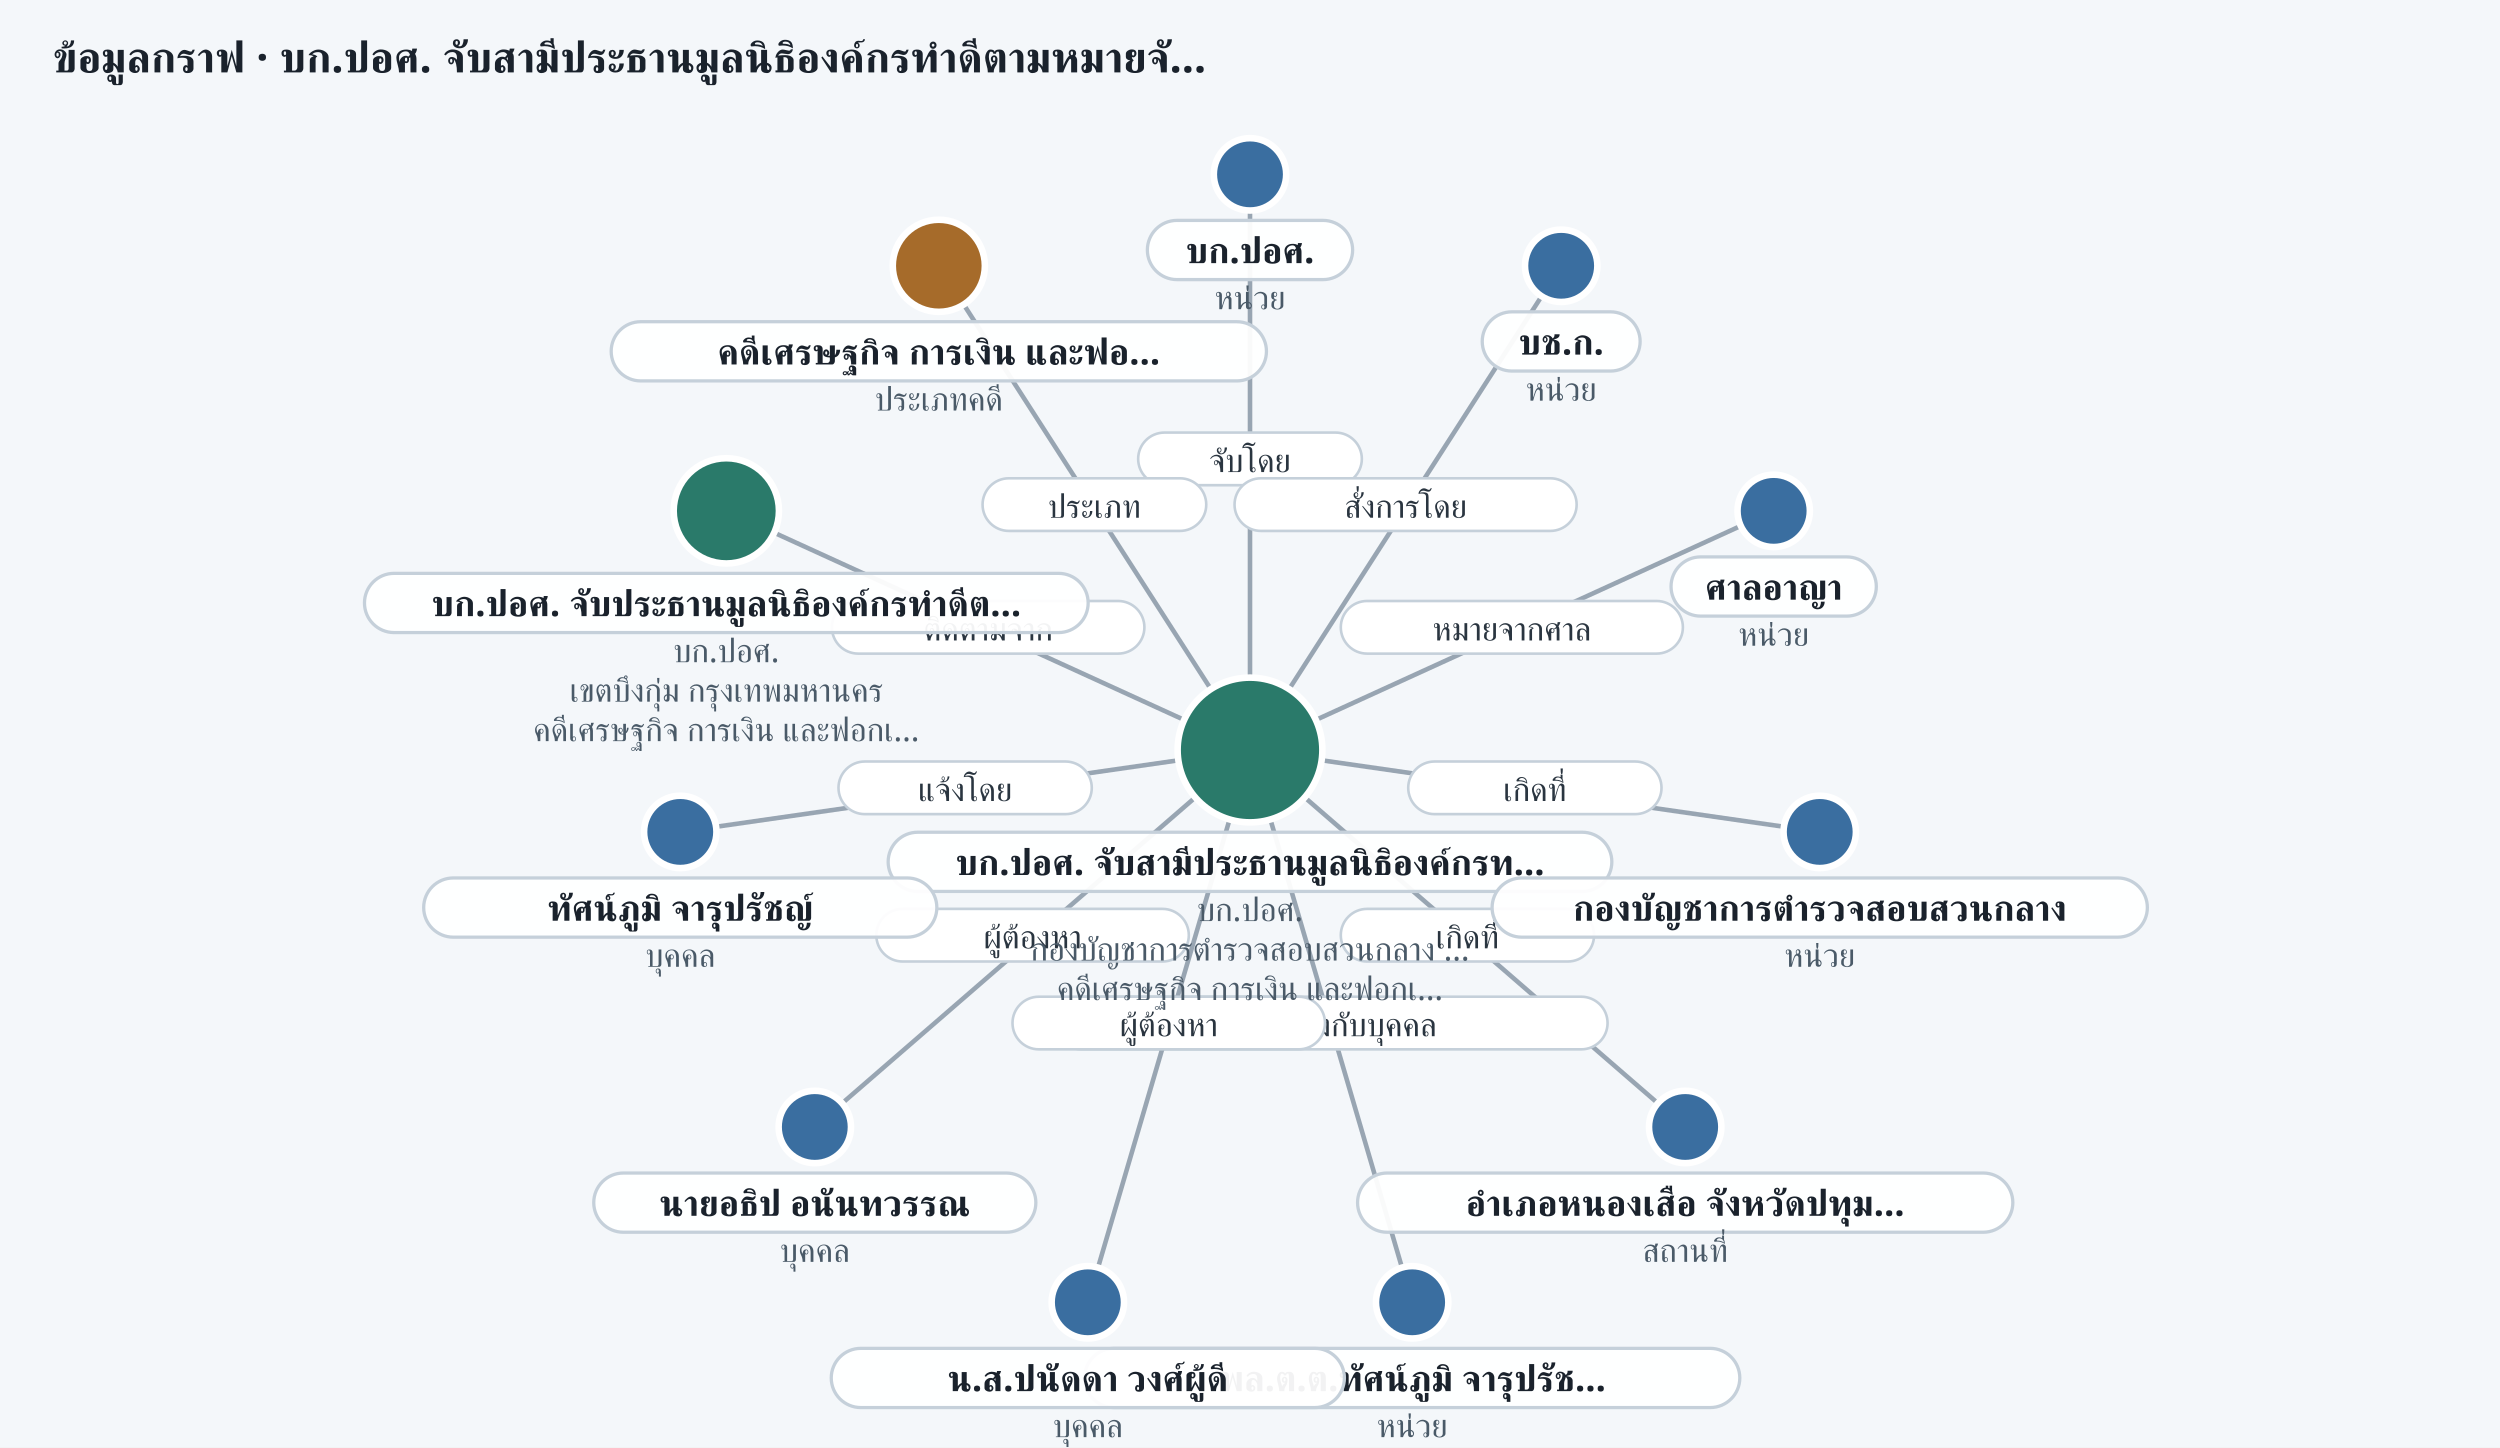
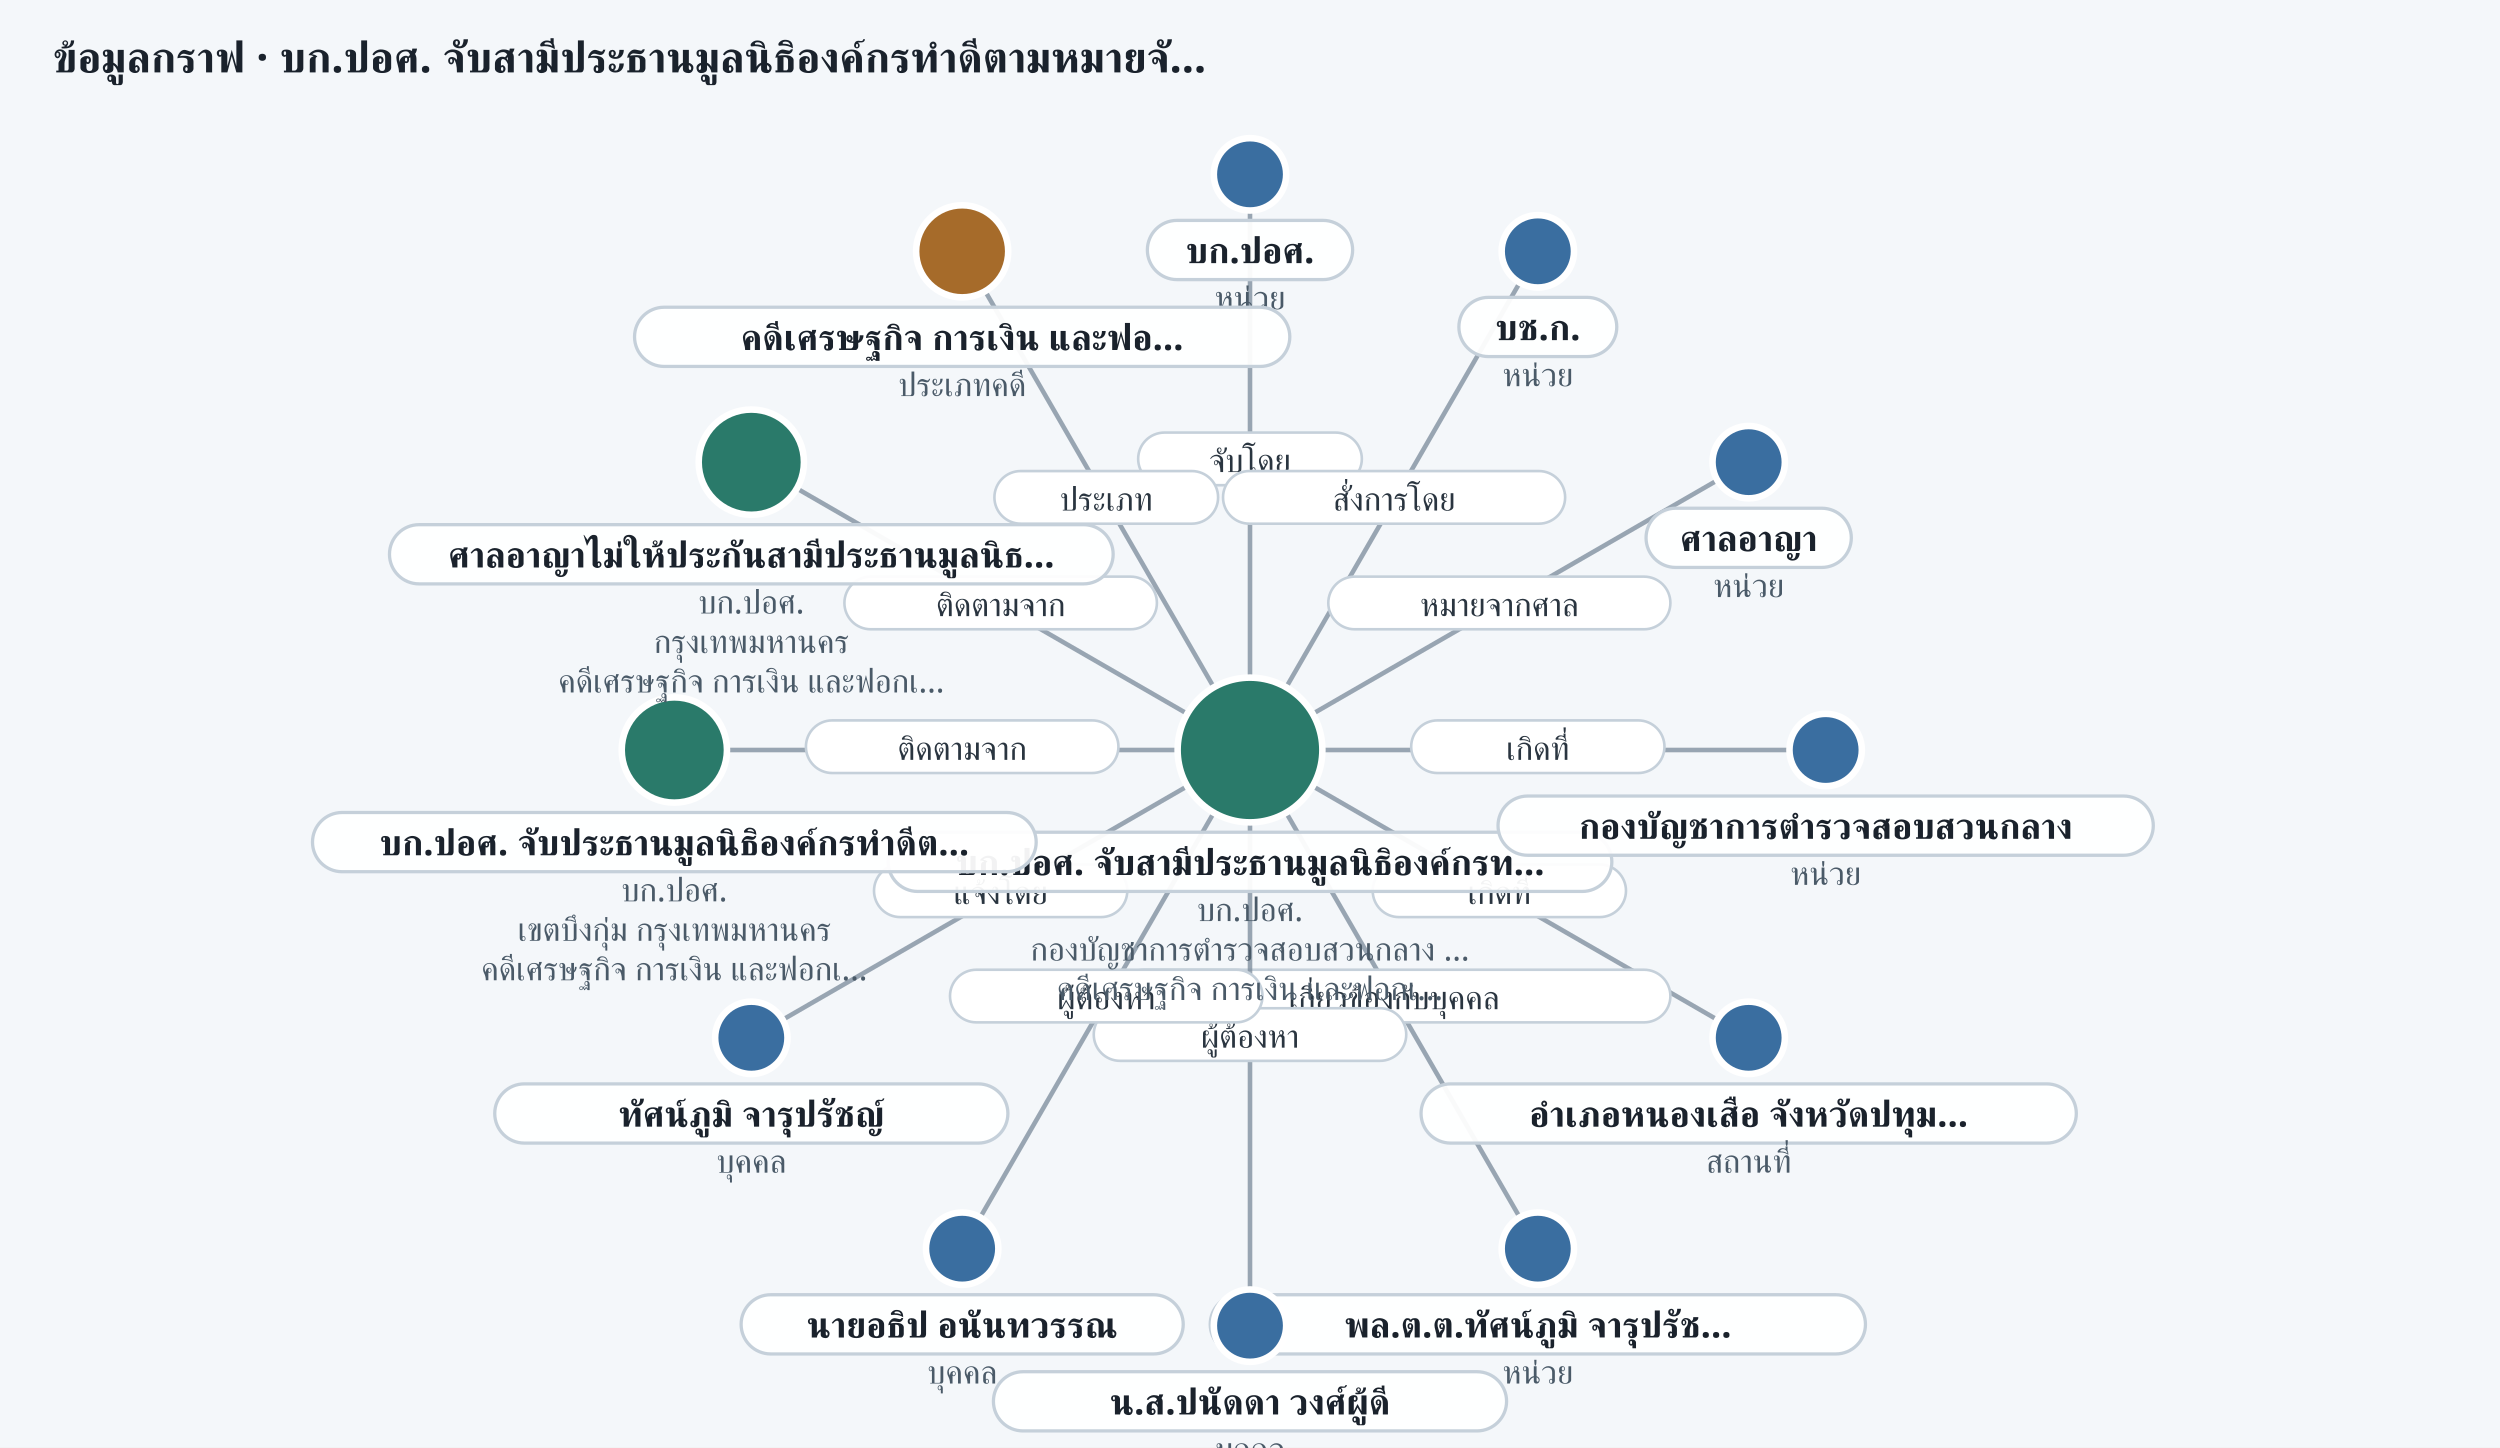
<svg xmlns="http://www.w3.org/2000/svg" width="760" height="440" viewBox="0 0 760 440" role="img" aria-label="ego graph 20261107-econ-01">
  <rect width="100%" height="100%" fill="#f4f7fa" />
  <text x="16" y="22" font-size="13" font-weight="700" fill="#1a222c" font-family="Sarabun, Anuphan, sans-serif">ข้อมูลกราฟ · บก.ปอศ. จับสามีประธานมูลนิธิองค์กรทำดีตามหมายจั…</text>
  <line x1="380.0" y1="228.0" x2="380.0" y2="53.0" stroke="#7a8a9a" stroke-width="1.4" opacity="0.75" />
  <rect x="346.0" y="131.5" width="68.0" height="16" rx="8" fill="#fff" stroke="#c5d0da" stroke-width="0.8" />
  <text x="380.0" y="143.5" text-anchor="middle" font-size="10" fill="#2a3540" font-family="Sarabun, Anuphan, sans-serif">จับโดย</text>
-   <line x1="380.0" y1="228.0" x2="474.6" y2="80.8" stroke="#7a8a9a" stroke-width="1.4" opacity="0.75" />
-   <rect x="375.3" y="145.4" width="104.0" height="16" rx="8" fill="#fff" stroke="#c5d0da" stroke-width="0.8" />
-   <text x="427.3" y="157.4" text-anchor="middle" font-size="10" fill="#2a3540" font-family="Sarabun, Anuphan, sans-serif">สั่งการโดย</text>
-   <line x1="380.0" y1="228.0" x2="539.2" y2="155.3" stroke="#7a8a9a" stroke-width="1.4" opacity="0.75" />
-   <rect x="407.6" y="182.7" width="104.0" height="16" rx="8" fill="#fff" stroke="#c5d0da" stroke-width="0.8" />
-   <text x="459.6" y="194.7" text-anchor="middle" font-size="10" fill="#2a3540" font-family="Sarabun, Anuphan, sans-serif">หมายจากศาล</text>
-   <line x1="380.0" y1="228.0" x2="553.2" y2="252.9" stroke="#7a8a9a" stroke-width="1.4" opacity="0.75" />
-   <rect x="428.1" y="231.5" width="77.0" height="16" rx="8" fill="#fff" stroke="#c5d0da" stroke-width="0.8" />
-   <text x="466.6" y="243.5" text-anchor="middle" font-size="10" fill="#2a3540" font-family="Sarabun, Anuphan, sans-serif">เกิดที่</text>
-   <line x1="380.0" y1="228.0" x2="512.3" y2="342.6" stroke="#7a8a9a" stroke-width="1.4" opacity="0.75" />
-   <rect x="407.6" y="276.3" width="77.0" height="16" rx="8" fill="#fff" stroke="#c5d0da" stroke-width="0.8" />
-   <text x="446.1" y="288.3" text-anchor="middle" font-size="10" fill="#2a3540" font-family="Sarabun, Anuphan, sans-serif">เกิดที่</text>
-   <line x1="380.0" y1="228.0" x2="429.3" y2="395.9" stroke="#7a8a9a" stroke-width="1.4" opacity="0.75" />
-   <rect x="320.7" y="303.0" width="168.0" height="16" rx="8" fill="#fff" stroke="#c5d0da" stroke-width="0.8" />
-   <text x="404.7" y="315.0" text-anchor="middle" font-size="10" fill="#2a3540" font-family="Sarabun, Anuphan, sans-serif">เกี่ยวข้องกับบุคคล</text>
-   <line x1="380.0" y1="228.0" x2="330.7" y2="395.9" stroke="#7a8a9a" stroke-width="1.4" opacity="0.75" />
-   <rect x="307.8" y="303.0" width="95.0" height="16" rx="8" fill="#fff" stroke="#c5d0da" stroke-width="0.8" />
-   <text x="355.3" y="315.0" text-anchor="middle" font-size="10" fill="#2a3540" font-family="Sarabun, Anuphan, sans-serif">ผู้ต้องหา</text>
-   <line x1="380.0" y1="228.0" x2="247.7" y2="342.6" stroke="#7a8a9a" stroke-width="1.4" opacity="0.75" />
-   <rect x="266.4" y="276.3" width="95.0" height="16" rx="8" fill="#fff" stroke="#c5d0da" stroke-width="0.8" />
-   <text x="313.9" y="288.3" text-anchor="middle" font-size="10" fill="#2a3540" font-family="Sarabun, Anuphan, sans-serif">ผู้ต้องหา</text>
-   <line x1="380.0" y1="228.0" x2="206.8" y2="252.9" stroke="#7a8a9a" stroke-width="1.4" opacity="0.75" />
-   <rect x="254.9" y="231.5" width="77.0" height="16" rx="8" fill="#fff" stroke="#c5d0da" stroke-width="0.8" />
-   <text x="293.4" y="243.5" text-anchor="middle" font-size="10" fill="#2a3540" font-family="Sarabun, Anuphan, sans-serif">แจ้งโดย</text>
-   <line x1="380.0" y1="228.0" x2="220.8" y2="155.3" stroke="#7a8a9a" stroke-width="1.4" opacity="0.75" />
-   <rect x="252.9" y="182.7" width="95.0" height="16" rx="8" fill="#fff" stroke="#c5d0da" stroke-width="0.8" />
-   <text x="300.4" y="194.7" text-anchor="middle" font-size="10" fill="#2a3540" font-family="Sarabun, Anuphan, sans-serif">ติดตามจาก</text>
-   <line x1="380.0" y1="228.0" x2="285.4" y2="80.8" stroke="#7a8a9a" stroke-width="1.4" opacity="0.75" />
-   <rect x="298.7" y="145.4" width="68.0" height="16" rx="8" fill="#fff" stroke="#c5d0da" stroke-width="0.8" />
-   <text x="332.7" y="157.4" text-anchor="middle" font-size="10" fill="#2a3540" font-family="Sarabun, Anuphan, sans-serif">ประเภท</text>
+   <line x1="380.0" y1="228.0" x2="467.5" y2="76.4" stroke="#7a8a9a" stroke-width="1.4" opacity="0.75" />
+   <rect x="371.8" y="143.2" width="104.0" height="16" rx="8" fill="#fff" stroke="#c5d0da" stroke-width="0.8" />
+   <text x="423.8" y="155.2" text-anchor="middle" font-size="10" fill="#2a3540" font-family="Sarabun, Anuphan, sans-serif">สั่งการโดย</text>
+   <line x1="380.0" y1="228.0" x2="531.6" y2="140.5" stroke="#7a8a9a" stroke-width="1.4" opacity="0.75" />
+   <rect x="403.8" y="175.3" width="104.0" height="16" rx="8" fill="#fff" stroke="#c5d0da" stroke-width="0.8" />
+   <text x="455.8" y="187.3" text-anchor="middle" font-size="10" fill="#2a3540" font-family="Sarabun, Anuphan, sans-serif">หมายจากศาล</text>
+   <line x1="380.0" y1="228.0" x2="555.0" y2="228.0" stroke="#7a8a9a" stroke-width="1.4" opacity="0.75" />
+   <rect x="429.0" y="219.0" width="77.0" height="16" rx="8" fill="#fff" stroke="#c5d0da" stroke-width="0.8" />
+   <text x="467.5" y="231.0" text-anchor="middle" font-size="10" fill="#2a3540" font-family="Sarabun, Anuphan, sans-serif">เกิดที่</text>
+   <line x1="380.0" y1="228.0" x2="531.6" y2="315.5" stroke="#7a8a9a" stroke-width="1.4" opacity="0.75" />
+   <rect x="417.3" y="262.8" width="77.0" height="16" rx="8" fill="#fff" stroke="#c5d0da" stroke-width="0.8" />
+   <text x="455.8" y="274.8" text-anchor="middle" font-size="10" fill="#2a3540" font-family="Sarabun, Anuphan, sans-serif">เกิดที่</text>
+   <line x1="380.0" y1="228.0" x2="467.5" y2="379.6" stroke="#7a8a9a" stroke-width="1.4" opacity="0.75" />
+   <rect x="339.8" y="294.8" width="168.0" height="16" rx="8" fill="#fff" stroke="#c5d0da" stroke-width="0.8" />
+   <text x="423.8" y="306.8" text-anchor="middle" font-size="10" fill="#2a3540" font-family="Sarabun, Anuphan, sans-serif">เกี่ยวข้องกับบุคคล</text>
+   <line x1="380.0" y1="228.0" x2="380.0" y2="403.0" stroke="#7a8a9a" stroke-width="1.4" opacity="0.75" />
+   <rect x="332.5" y="306.5" width="95.0" height="16" rx="8" fill="#fff" stroke="#c5d0da" stroke-width="0.8" />
+   <text x="380.0" y="318.5" text-anchor="middle" font-size="10" fill="#2a3540" font-family="Sarabun, Anuphan, sans-serif">ผู้ต้องหา</text>
+   <line x1="380.0" y1="228.0" x2="292.5" y2="379.6" stroke="#7a8a9a" stroke-width="1.4" opacity="0.75" />
+   <rect x="288.8" y="294.8" width="95.0" height="16" rx="8" fill="#fff" stroke="#c5d0da" stroke-width="0.8" />
+   <text x="336.3" y="306.8" text-anchor="middle" font-size="10" fill="#2a3540" font-family="Sarabun, Anuphan, sans-serif">ผู้ต้องหา</text>
+   <line x1="380.0" y1="228.0" x2="228.4" y2="315.5" stroke="#7a8a9a" stroke-width="1.4" opacity="0.75" />
+   <rect x="265.7" y="262.8" width="77.0" height="16" rx="8" fill="#fff" stroke="#c5d0da" stroke-width="0.8" />
+   <text x="304.2" y="274.8" text-anchor="middle" font-size="10" fill="#2a3540" font-family="Sarabun, Anuphan, sans-serif">แจ้งโดย</text>
+   <line x1="380.0" y1="228.0" x2="205.0" y2="228.0" stroke="#7a8a9a" stroke-width="1.4" opacity="0.75" />
+   <rect x="245.0" y="219.0" width="95.0" height="16" rx="8" fill="#fff" stroke="#c5d0da" stroke-width="0.8" />
+   <text x="292.5" y="231.0" text-anchor="middle" font-size="10" fill="#2a3540" font-family="Sarabun, Anuphan, sans-serif">ติดตามจาก</text>
+   <line x1="228.4" y1="140.5" x2="380.0" y2="228.0" stroke="#7a8a9a" stroke-width="1.4" opacity="0.75" />
+   <rect x="256.7" y="175.3" width="95.0" height="16" rx="8" fill="#fff" stroke="#c5d0da" stroke-width="0.8" />
+   <text x="304.2" y="187.3" text-anchor="middle" font-size="10" fill="#2a3540" font-family="Sarabun, Anuphan, sans-serif">ติดตามจาก</text>
+   <line x1="380.0" y1="228.0" x2="292.5" y2="76.4" stroke="#7a8a9a" stroke-width="1.4" opacity="0.75" />
+   <rect x="302.3" y="143.2" width="68.0" height="16" rx="8" fill="#fff" stroke="#c5d0da" stroke-width="0.8" />
+   <text x="336.3" y="155.2" text-anchor="middle" font-size="10" fill="#2a3540" font-family="Sarabun, Anuphan, sans-serif">ประเภท</text>
  <circle cx="380.0" cy="228.0" r="22" fill="#2a7a6a" stroke="#fff" stroke-width="2" />
  <rect x="270.0" y="253.0" width="220.0" height="18" rx="9" fill="rgba(255,255,255,0.94)" stroke="#c5d0da" />
  <text x="380.0" y="266.0" text-anchor="middle" font-size="11" font-weight="600" fill="#1a222c" font-family="Sarabun, Anuphan, sans-serif">บก.ปอศ. จับสามีประธานมูลนิธิองค์กรท…</text>
  <text x="380.0" y="280.0" text-anchor="middle" font-size="10" fill="#4a5a68" font-family="Sarabun, Anuphan, sans-serif">บก.ปอศ.</text>
  <text x="380.0" y="292.0" text-anchor="middle" font-size="10" fill="#4a5a68" font-family="Sarabun, Anuphan, sans-serif">กองบัญชาการตำรวจสอบสวนกลาง …</text>
  <text x="380.0" y="304.0" text-anchor="middle" font-size="10" fill="#4a5a68" font-family="Sarabun, Anuphan, sans-serif">คดีเศรษฐกิจ การเงิน และฟอกเ…</text>
  <circle cx="380.0" cy="53.0" r="11" fill="#3a6ea0" stroke="#fff" stroke-width="2" />
  <rect x="348.8" y="67.0" width="62.4" height="18" rx="9" fill="rgba(255,255,255,0.94)" stroke="#c5d0da" />
  <text x="380.0" y="80.0" text-anchor="middle" font-size="11" font-weight="600" fill="#1a222c" font-family="Sarabun, Anuphan, sans-serif">บก.ปอศ.</text>
  <text x="380.0" y="94.0" text-anchor="middle" font-size="10" fill="#4a5a68" font-family="Sarabun, Anuphan, sans-serif">หน่วย</text>
-   <circle cx="474.6" cy="80.8" r="11" fill="#3a6ea0" stroke="#fff" stroke-width="2" />
-   <rect x="450.6" y="94.8" width="48.0" height="18" rx="9" fill="rgba(255,255,255,0.94)" stroke="#c5d0da" />
-   <text x="474.6" y="107.8" text-anchor="middle" font-size="11" font-weight="600" fill="#1a222c" font-family="Sarabun, Anuphan, sans-serif">บช.ก.</text>
-   <text x="474.6" y="121.8" text-anchor="middle" font-size="10" fill="#4a5a68" font-family="Sarabun, Anuphan, sans-serif">หน่วย</text>
-   <circle cx="539.2" cy="155.3" r="11" fill="#3a6ea0" stroke="#fff" stroke-width="2" />
-   <rect x="508.0" y="169.3" width="62.4" height="18" rx="9" fill="rgba(255,255,255,0.94)" stroke="#c5d0da" />
-   <text x="539.2" y="182.3" text-anchor="middle" font-size="11" font-weight="600" fill="#1a222c" font-family="Sarabun, Anuphan, sans-serif">ศาลอาญา</text>
-   <text x="539.2" y="196.3" text-anchor="middle" font-size="10" fill="#4a5a68" font-family="Sarabun, Anuphan, sans-serif">หน่วย</text>
-   <circle cx="553.2" cy="252.9" r="11" fill="#3a6ea0" stroke="#fff" stroke-width="2" />
-   <rect x="453.6" y="266.9" width="199.2" height="18" rx="9" fill="rgba(255,255,255,0.94)" stroke="#c5d0da" />
-   <text x="553.2" y="279.9" text-anchor="middle" font-size="11" font-weight="600" fill="#1a222c" font-family="Sarabun, Anuphan, sans-serif">กองบัญชาการตำรวจสอบสวนกลาง</text>
-   <text x="553.2" y="293.9" text-anchor="middle" font-size="10" fill="#4a5a68" font-family="Sarabun, Anuphan, sans-serif">หน่วย</text>
-   <circle cx="512.3" cy="342.6" r="11" fill="#3a6ea0" stroke="#fff" stroke-width="2" />
-   <rect x="412.7" y="356.6" width="199.2" height="18" rx="9" fill="rgba(255,255,255,0.94)" stroke="#c5d0da" />
-   <text x="512.3" y="369.6" text-anchor="middle" font-size="11" font-weight="600" fill="#1a222c" font-family="Sarabun, Anuphan, sans-serif">อำเภอหนองเสือ จังหวัดปทุม…</text>
-   <text x="512.3" y="383.6" text-anchor="middle" font-size="10" fill="#4a5a68" font-family="Sarabun, Anuphan, sans-serif">สถานที่</text>
-   <circle cx="429.3" cy="395.9" r="11" fill="#3a6ea0" stroke="#fff" stroke-width="2" />
-   <rect x="329.7" y="409.9" width="199.2" height="18" rx="9" fill="rgba(255,255,255,0.94)" stroke="#c5d0da" />
-   <text x="429.3" y="422.9" text-anchor="middle" font-size="11" font-weight="600" fill="#1a222c" font-family="Sarabun, Anuphan, sans-serif">พล.ต.ต.ทัศน์ภูมิ จารุปรัช…</text>
-   <text x="429.3" y="436.9" text-anchor="middle" font-size="10" fill="#4a5a68" font-family="Sarabun, Anuphan, sans-serif">หน่วย</text>
-   <circle cx="330.7" cy="395.9" r="11" fill="#3a6ea0" stroke="#fff" stroke-width="2" />
-   <rect x="252.7" y="409.9" width="156.0" height="18" rx="9" fill="rgba(255,255,255,0.94)" stroke="#c5d0da" />
-   <text x="330.7" y="422.9" text-anchor="middle" font-size="11" font-weight="600" fill="#1a222c" font-family="Sarabun, Anuphan, sans-serif">น.ส.ปนัดดา วงศ์ผู้ดี</text>
-   <text x="330.7" y="436.9" text-anchor="middle" font-size="10" fill="#4a5a68" font-family="Sarabun, Anuphan, sans-serif">บุคคล</text>
-   <circle cx="247.7" cy="342.6" r="11" fill="#3a6ea0" stroke="#fff" stroke-width="2" />
-   <rect x="180.5" y="356.6" width="134.4" height="18" rx="9" fill="rgba(255,255,255,0.94)" stroke="#c5d0da" />
-   <text x="247.7" y="369.6" text-anchor="middle" font-size="11" font-weight="600" fill="#1a222c" font-family="Sarabun, Anuphan, sans-serif">นายอธิป อนันทวรรณ</text>
-   <text x="247.7" y="383.6" text-anchor="middle" font-size="10" fill="#4a5a68" font-family="Sarabun, Anuphan, sans-serif">บุคคล</text>
-   <circle cx="206.8" cy="252.9" r="11" fill="#3a6ea0" stroke="#fff" stroke-width="2" />
-   <rect x="128.8" y="266.9" width="156.0" height="18" rx="9" fill="rgba(255,255,255,0.94)" stroke="#c5d0da" />
-   <text x="206.8" y="279.9" text-anchor="middle" font-size="11" font-weight="600" fill="#1a222c" font-family="Sarabun, Anuphan, sans-serif">ทัศน์ภูมิ จารุปรัชญ์</text>
-   <text x="206.8" y="293.9" text-anchor="middle" font-size="10" fill="#4a5a68" font-family="Sarabun, Anuphan, sans-serif">บุคคล</text>
-   <circle cx="220.8" cy="155.3" r="16" fill="#2a7a6a" stroke="#fff" stroke-width="2" />
-   <rect x="110.8" y="174.3" width="220.0" height="18" rx="9" fill="rgba(255,255,255,0.94)" stroke="#c5d0da" />
-   <text x="220.8" y="187.3" text-anchor="middle" font-size="11" font-weight="600" fill="#1a222c" font-family="Sarabun, Anuphan, sans-serif">บก.ปอศ. จับประธานมูลนิธิองค์กรทำดีต…</text>
-   <text x="220.8" y="201.3" text-anchor="middle" font-size="10" fill="#4a5a68" font-family="Sarabun, Anuphan, sans-serif">บก.ปอศ.</text>
-   <text x="220.8" y="213.3" text-anchor="middle" font-size="10" fill="#4a5a68" font-family="Sarabun, Anuphan, sans-serif">เขตบึงกุ่ม กรุงเทพมหานคร</text>
-   <text x="220.8" y="225.3" text-anchor="middle" font-size="10" fill="#4a5a68" font-family="Sarabun, Anuphan, sans-serif">คดีเศรษฐกิจ การเงิน และฟอกเ…</text>
-   <circle cx="285.4" cy="80.8" r="14" fill="#a66b2a" stroke="#fff" stroke-width="2" />
-   <rect x="185.8" y="97.8" width="199.2" height="18" rx="9" fill="rgba(255,255,255,0.94)" stroke="#c5d0da" />
-   <text x="285.4" y="110.8" text-anchor="middle" font-size="11" font-weight="600" fill="#1a222c" font-family="Sarabun, Anuphan, sans-serif">คดีเศรษฐกิจ การเงิน และฟอ…</text>
-   <text x="285.4" y="124.8" text-anchor="middle" font-size="10" fill="#4a5a68" font-family="Sarabun, Anuphan, sans-serif">ประเภทคดี</text>
+   <circle cx="467.5" cy="76.4" r="11" fill="#3a6ea0" stroke="#fff" stroke-width="2" />
+   <rect x="443.5" y="90.4" width="48.0" height="18" rx="9" fill="rgba(255,255,255,0.94)" stroke="#c5d0da" />
+   <text x="467.5" y="103.4" text-anchor="middle" font-size="11" font-weight="600" fill="#1a222c" font-family="Sarabun, Anuphan, sans-serif">บช.ก.</text>
+   <text x="467.5" y="117.4" text-anchor="middle" font-size="10" fill="#4a5a68" font-family="Sarabun, Anuphan, sans-serif">หน่วย</text>
+   <circle cx="531.6" cy="140.5" r="11" fill="#3a6ea0" stroke="#fff" stroke-width="2" />
+   <rect x="500.4" y="154.5" width="62.4" height="18" rx="9" fill="rgba(255,255,255,0.94)" stroke="#c5d0da" />
+   <text x="531.6" y="167.5" text-anchor="middle" font-size="11" font-weight="600" fill="#1a222c" font-family="Sarabun, Anuphan, sans-serif">ศาลอาญา</text>
+   <text x="531.6" y="181.5" text-anchor="middle" font-size="10" fill="#4a5a68" font-family="Sarabun, Anuphan, sans-serif">หน่วย</text>
+   <circle cx="555.0" cy="228.0" r="11" fill="#3a6ea0" stroke="#fff" stroke-width="2" />
+   <rect x="455.4" y="242.0" width="199.2" height="18" rx="9" fill="rgba(255,255,255,0.94)" stroke="#c5d0da" />
+   <text x="555.0" y="255.0" text-anchor="middle" font-size="11" font-weight="600" fill="#1a222c" font-family="Sarabun, Anuphan, sans-serif">กองบัญชาการตำรวจสอบสวนกลาง</text>
+   <text x="555.0" y="269.0" text-anchor="middle" font-size="10" fill="#4a5a68" font-family="Sarabun, Anuphan, sans-serif">หน่วย</text>
+   <circle cx="531.6" cy="315.5" r="11" fill="#3a6ea0" stroke="#fff" stroke-width="2" />
+   <rect x="432.0" y="329.5" width="199.2" height="18" rx="9" fill="rgba(255,255,255,0.94)" stroke="#c5d0da" />
+   <text x="531.6" y="342.5" text-anchor="middle" font-size="11" font-weight="600" fill="#1a222c" font-family="Sarabun, Anuphan, sans-serif">อำเภอหนองเสือ จังหวัดปทุม…</text>
+   <text x="531.6" y="356.5" text-anchor="middle" font-size="10" fill="#4a5a68" font-family="Sarabun, Anuphan, sans-serif">สถานที่</text>
+   <circle cx="467.5" cy="379.6" r="11" fill="#3a6ea0" stroke="#fff" stroke-width="2" />
+   <rect x="367.9" y="393.6" width="199.2" height="18" rx="9" fill="rgba(255,255,255,0.94)" stroke="#c5d0da" />
+   <text x="467.5" y="406.6" text-anchor="middle" font-size="11" font-weight="600" fill="#1a222c" font-family="Sarabun, Anuphan, sans-serif">พล.ต.ต.ทัศน์ภูมิ จารุปรัช…</text>
+   <text x="467.5" y="420.6" text-anchor="middle" font-size="10" fill="#4a5a68" font-family="Sarabun, Anuphan, sans-serif">หน่วย</text>
+   <circle cx="380.0" cy="403.0" r="11" fill="#3a6ea0" stroke="#fff" stroke-width="2" />
+   <rect x="302.0" y="417.0" width="156.0" height="18" rx="9" fill="rgba(255,255,255,0.94)" stroke="#c5d0da" />
+   <text x="380.0" y="430.0" text-anchor="middle" font-size="11" font-weight="600" fill="#1a222c" font-family="Sarabun, Anuphan, sans-serif">น.ส.ปนัดดา วงศ์ผู้ดี</text>
+   <text x="380.0" y="444.0" text-anchor="middle" font-size="10" fill="#4a5a68" font-family="Sarabun, Anuphan, sans-serif">บุคคล</text>
+   <circle cx="292.5" cy="379.6" r="11" fill="#3a6ea0" stroke="#fff" stroke-width="2" />
+   <rect x="225.3" y="393.6" width="134.4" height="18" rx="9" fill="rgba(255,255,255,0.94)" stroke="#c5d0da" />
+   <text x="292.5" y="406.6" text-anchor="middle" font-size="11" font-weight="600" fill="#1a222c" font-family="Sarabun, Anuphan, sans-serif">นายอธิป อนันทวรรณ</text>
+   <text x="292.5" y="420.6" text-anchor="middle" font-size="10" fill="#4a5a68" font-family="Sarabun, Anuphan, sans-serif">บุคคล</text>
+   <circle cx="228.4" cy="315.5" r="11" fill="#3a6ea0" stroke="#fff" stroke-width="2" />
+   <rect x="150.4" y="329.5" width="156.0" height="18" rx="9" fill="rgba(255,255,255,0.94)" stroke="#c5d0da" />
+   <text x="228.4" y="342.5" text-anchor="middle" font-size="11" font-weight="600" fill="#1a222c" font-family="Sarabun, Anuphan, sans-serif">ทัศน์ภูมิ จารุปรัชญ์</text>
+   <text x="228.4" y="356.5" text-anchor="middle" font-size="10" fill="#4a5a68" font-family="Sarabun, Anuphan, sans-serif">บุคคล</text>
+   <circle cx="205.0" cy="228.0" r="16" fill="#2a7a6a" stroke="#fff" stroke-width="2" />
+   <rect x="95.0" y="247.0" width="220.0" height="18" rx="9" fill="rgba(255,255,255,0.94)" stroke="#c5d0da" />
+   <text x="205.0" y="260.0" text-anchor="middle" font-size="11" font-weight="600" fill="#1a222c" font-family="Sarabun, Anuphan, sans-serif">บก.ปอศ. จับประธานมูลนิธิองค์กรทำดีต…</text>
+   <text x="205.0" y="274.0" text-anchor="middle" font-size="10" fill="#4a5a68" font-family="Sarabun, Anuphan, sans-serif">บก.ปอศ.</text>
+   <text x="205.0" y="286.0" text-anchor="middle" font-size="10" fill="#4a5a68" font-family="Sarabun, Anuphan, sans-serif">เขตบึงกุ่ม กรุงเทพมหานคร</text>
+   <text x="205.0" y="298.0" text-anchor="middle" font-size="10" fill="#4a5a68" font-family="Sarabun, Anuphan, sans-serif">คดีเศรษฐกิจ การเงิน และฟอกเ…</text>
+   <circle cx="228.4" cy="140.5" r="16" fill="#2a7a6a" stroke="#fff" stroke-width="2" />
+   <rect x="118.4" y="159.5" width="220.0" height="18" rx="9" fill="rgba(255,255,255,0.94)" stroke="#c5d0da" />
+   <text x="228.4" y="172.5" text-anchor="middle" font-size="11" font-weight="600" fill="#1a222c" font-family="Sarabun, Anuphan, sans-serif">ศาลอาญาไม่ให้ประกันสามีประธานมูลนิธ…</text>
+   <text x="228.4" y="186.5" text-anchor="middle" font-size="10" fill="#4a5a68" font-family="Sarabun, Anuphan, sans-serif">บก.ปอศ.</text>
+   <text x="228.4" y="198.5" text-anchor="middle" font-size="10" fill="#4a5a68" font-family="Sarabun, Anuphan, sans-serif">กรุงเทพมหานคร</text>
+   <text x="228.4" y="210.5" text-anchor="middle" font-size="10" fill="#4a5a68" font-family="Sarabun, Anuphan, sans-serif">คดีเศรษฐกิจ การเงิน และฟอกเ…</text>
+   <circle cx="292.5" cy="76.4" r="14" fill="#a66b2a" stroke="#fff" stroke-width="2" />
+   <rect x="192.9" y="93.4" width="199.2" height="18" rx="9" fill="rgba(255,255,255,0.94)" stroke="#c5d0da" />
+   <text x="292.5" y="106.4" text-anchor="middle" font-size="11" font-weight="600" fill="#1a222c" font-family="Sarabun, Anuphan, sans-serif">คดีเศรษฐกิจ การเงิน และฟอ…</text>
+   <text x="292.5" y="120.4" text-anchor="middle" font-size="10" fill="#4a5a68" font-family="Sarabun, Anuphan, sans-serif">ประเภทคดี</text>
</svg>
